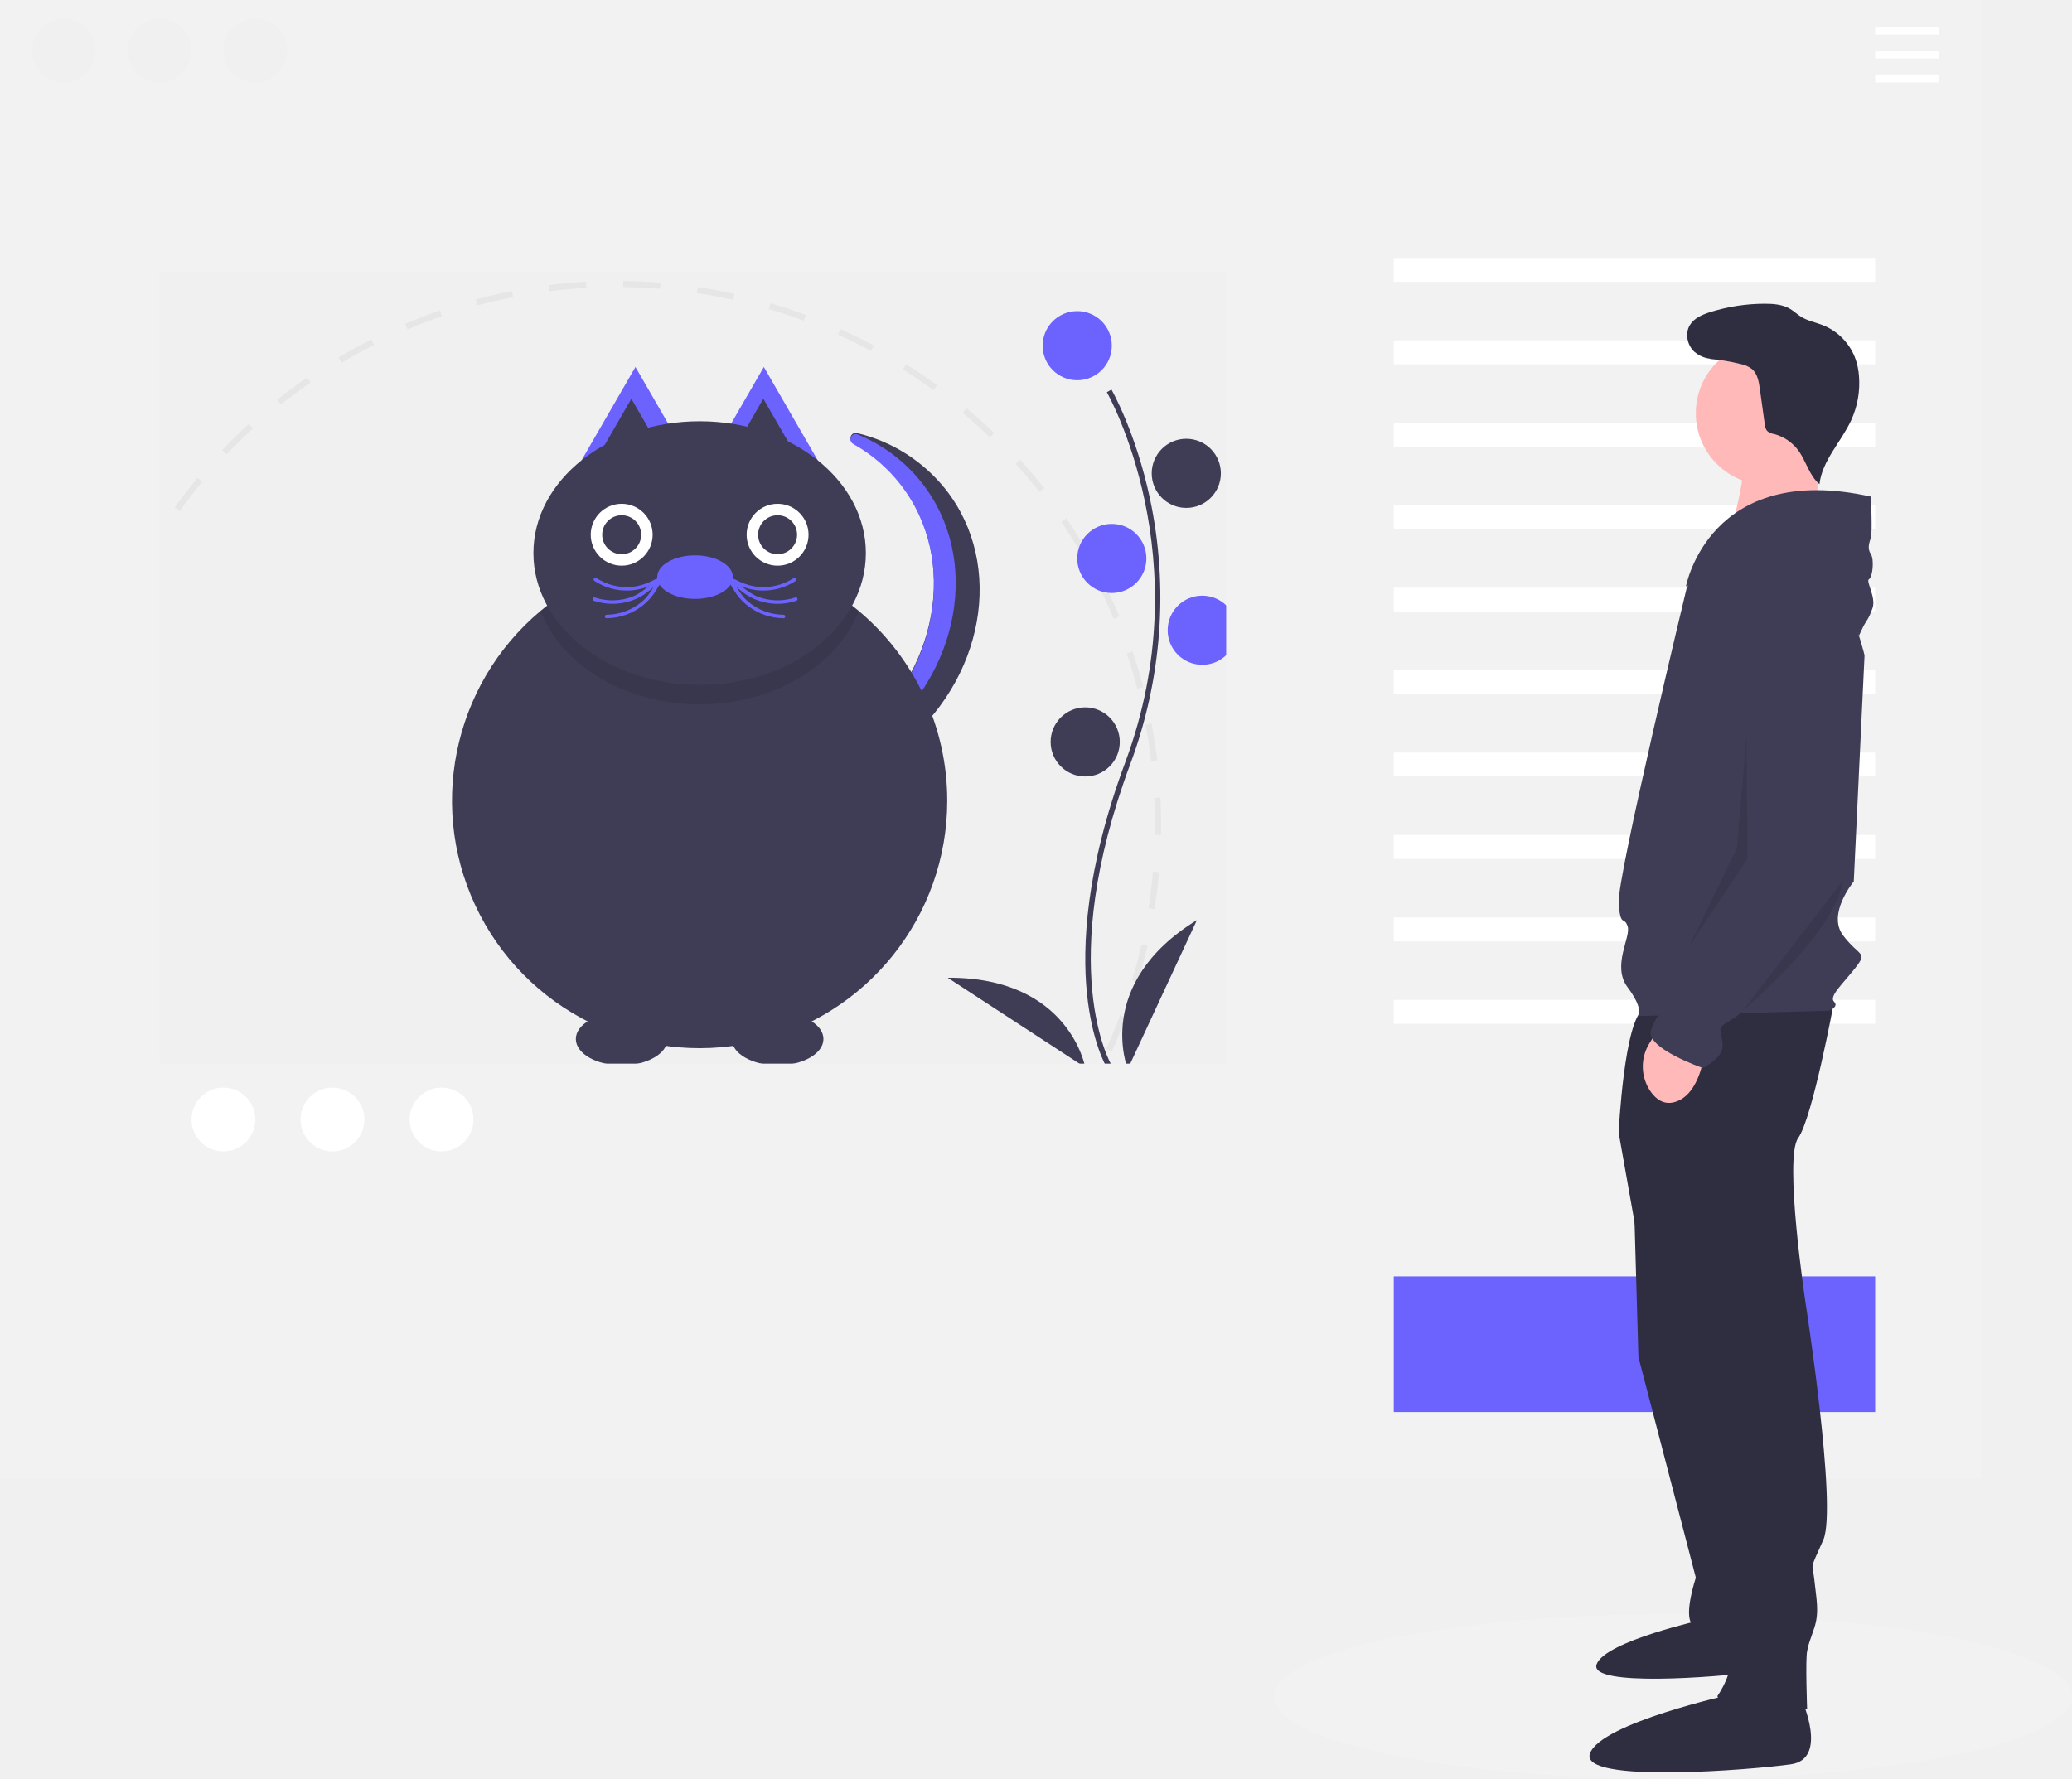
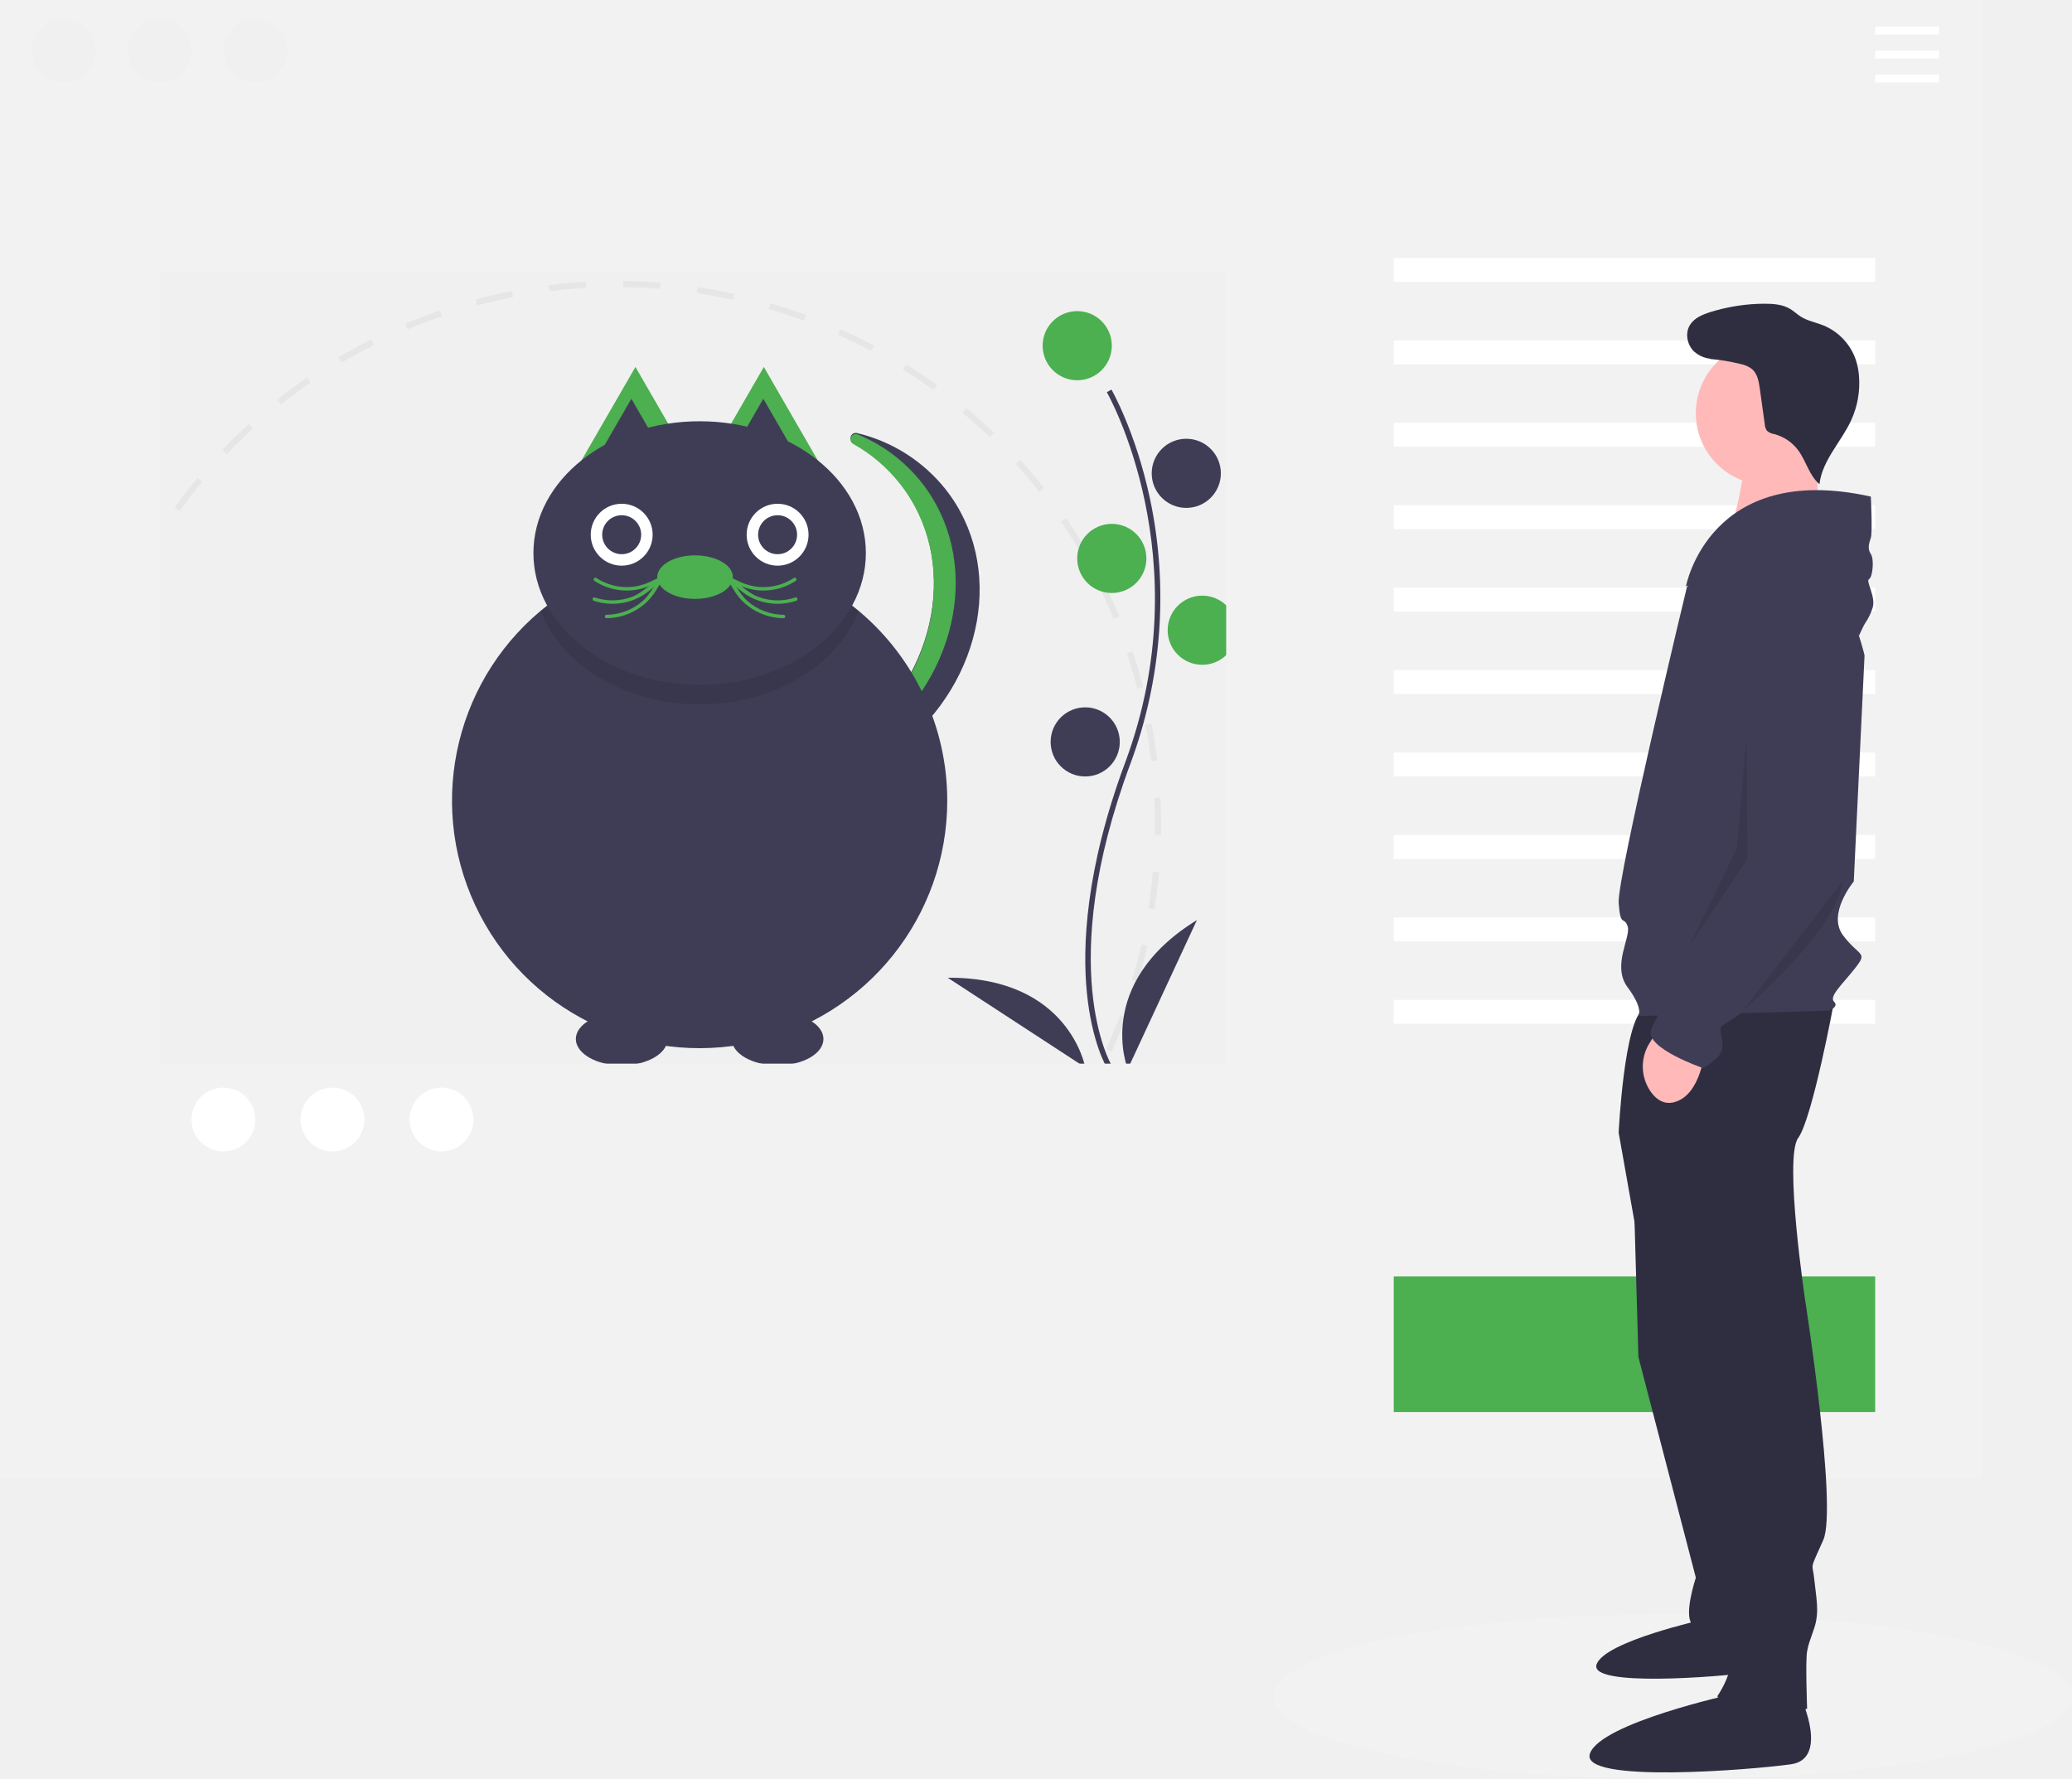
<svg xmlns="http://www.w3.org/2000/svg" data-name="Layer 1" width="779" height="669" viewBox="0 0 779 669">
  <ellipse cx="629" cy="638" rx="150" ry="31" fill="#f2f2f2" />
  <path d="M256.373,505.528c.894,2.083,1.84,4.189,2.811,6.258l-2.081.977c-.982-2.093-1.938-4.221-2.843-6.328Z" transform="translate(-210.5 -115.5)" fill="#e6e6e6" />
  <path d="M627.6,338.876c1.313,2.798,2.574,5.649,3.749,8.475l-2.123.882c-1.759-4.231-3.704-8.494-5.756-12.619l2.059-1.024Q626.585,336.714,627.6,338.876ZM618.861,322.252l-1.985,1.162c-2.33-3.981-4.823-7.924-7.408-11.72l1.9-1.294C613.983,314.239,616.504,318.226,618.861,322.252ZM636.294,360.471c1.494,4.418,2.852,8.936,4.036,13.43l-2.223.585c-1.17-4.441-2.513-8.908-3.992-13.277Zm-33.213-61.383-1.808,1.422c-2.846-3.618-5.856-7.182-8.945-10.593l1.704-1.544C597.157,291.825,600.202,295.429,603.081,299.088Zm40.352,88.489c.873,4.571,1.597,9.234,2.152,13.859l-2.282.275c-.55-4.574-1.267-9.183-2.129-13.703ZM584.264,278.309l-1.593,1.658c-3.317-3.189-6.786-6.302-10.309-9.252l1.477-1.762C577.401,271.936,580.908,275.083,584.264,278.309Zm62.515,137.122c.235,4.662.31,9.385.222,14.04l-2.3-.043c.086-4.601.013-9.272-.22-13.881ZM562.792,260.333l-1.352,1.86c-3.725-2.704-7.589-5.314-11.485-7.755l1.221-1.95C555.117,254.958,559.024,257.597,562.792,260.333Zm83.465,183.155c-.407,4.647-.98,9.333-1.703,13.931l-2.271-.358c.715-4.545,1.282-9.179,1.685-13.774ZM539.049,245.457l-1.085,2.027c-4.059-2.173-8.244-4.232-12.44-6.121l.943-2.097C530.712,241.177,534.945,243.26,539.049,245.457ZM641.902,471.198c-1.035,4.538-2.241,9.101-3.584,13.563l-2.201-.663c1.328-4.412,2.52-8.924,3.544-13.412ZM513.491,233.947l-.799,2.156c-4.318-1.6-8.746-3.072-13.162-4.375l.651-2.206C504.648,230.84,509.125,232.329,513.491,233.947ZM633.818,498.046c-1.644,4.359-3.459,8.715-5.393,12.946l-2.091-.956c1.913-4.184,3.706-8.491,5.332-12.801ZM486.597,226.014l-.5,2.244c-4.49-.998-9.079-1.854-13.637-2.545l.345-2.273C477.414,224.138,482.055,225.005,486.597,226.014ZM622.164,523.539c-2.22,4.093-4.61,8.16-7.101,12.087l-1.942-1.232c2.464-3.883,4.827-7.904,7.023-11.952Zm-163.301-301.722-.187,2.291c-4.594-.376-9.258-.597-13.865-.656l.03-2.299C449.499,221.212,454.216,221.435,458.863,221.817ZM607.153,547.196c-2.756,3.749-5.678,7.449-8.683,10.998l-1.754-1.486c2.971-3.509,5.86-7.167,8.585-10.874ZM430.803,221.454l.13,2.295c-4.603.259-9.257.682-13.831,1.258l-.287-2.281C421.442,222.144,426.148,221.716,430.803,221.454ZM589.057,568.565c-3.247,3.339-6.653,6.606-10.12,9.711l-1.533-1.714c3.428-3.069,6.794-6.299,10.006-9.6ZM402.967,224.959l.444,2.257c-4.519.889-9.062,1.948-13.505,3.145l-.598-2.22C393.802,226.931,398.397,225.86,402.967,224.959ZM568.171,587.263c-3.674,2.858-7.496,5.625-11.359,8.224L555.528,593.579c3.82-2.57,7.598-5.306,11.23-8.131ZM375.903,232.253l.749,2.174c-4.346,1.498-8.702,3.167-12.947,4.962l-.895-2.118C367.102,235.456,371.507,233.768,375.903,232.253ZM544.915,602.912c-4.025,2.325-8.189,4.545-12.374,6.598l-1.012-2.065c4.139-2.03,8.256-4.226,12.236-6.525ZM351.119,245.218c-4.116,2.075-8.208,4.316-12.162,6.66l-1.172-1.977c3.999-2.371,8.137-4.636,12.299-6.736Zm-23.842,14.133c-3.795,2.618-7.543,5.397-11.138,8.26l-1.432-1.798c3.636-2.896,7.426-5.706,11.265-8.354Zm-21.679,17.268c-3.391,3.107-6.717,6.371-9.884,9.702L294.047,284.736c3.204-3.369,6.568-6.67,9.998-9.812ZM286.519,296.684c-2.936,3.548-5.783,7.241-8.463,10.974l-1.868-1.341c2.71-3.776,5.59-7.51,8.559-11.099Zm-16.155,22.505c-2.425,3.92-4.742,7.969-6.887,12.032l-2.033-1.073c2.169-4.11,4.512-8.205,6.964-12.169Zm-12.938,24.509c-1.867,4.207-3.613,8.534-5.189,12.861l-2.16-.787c1.594-4.376,3.36-8.751,5.247-13.007Zm-9.489,26.047c-1.279,4.43-2.421,8.956-3.393,13.451l-2.247-.486c.983-4.547,2.138-9.124,3.431-13.603ZM242.075,396.848c-.663,4.565-1.177,9.205-1.527,13.792l-2.293-.174c.354-4.639.873-9.332,1.545-13.949Zm-2.103,27.659c-.034,4.611.094,9.278.379,13.875l-2.295.142c-.288-4.648-.417-9.37-.384-14.034Zm1.714,27.693c.601,4.564,1.37,9.166,2.285,13.678l-2.253.457c-.925-4.564-1.703-9.218-2.311-13.834Zm5.507,27.165c1.223,4.434,2.616,8.886,4.142,13.234l-2.17.761c-1.543-4.397-2.952-8.9-4.188-13.383Z" transform="translate(-210.5 -115.5)" fill="#e6e6e6" />
  <path d="M518.566,613.259l.868,2.129c-2.15.876-4.325,1.72-6.466,2.51l-.795-2.157C514.289,614.961,516.44,614.126,518.566,613.259Z" transform="translate(-210.5 -115.5)" fill="#e6e6e6" />
  <path d="M626.646,517.021c-.229-.375-5.641-9.41-7.517-28.172-1.721-17.213-.614-46.227,14.433-86.698,28.506-76.671-6.569-138.533-6.928-139.149l1.73-1.004c.091.156,9.142,15.929,14.488,41.044a179.061,179.061,0,0,1-7.416,99.807c-28.457,76.54-7.301,112.773-7.084,113.131Z" transform="translate(-210.5 -115.5)" fill="#3f3d56" />
-   <circle cx="405" cy="130" r="13" fill="#6c63ff" />
+   <circle cx="405" cy="130" r="13" fill="#4caf50" />
  <circle cx="446" cy="178" r="13" fill="#3f3d56" />
-   <circle cx="418" cy="210" r="13" fill="#6c63ff" />
-   <circle cx="452" cy="237" r="13" fill="#6c63ff" />
+   <circle cx="418" cy="210" r="13" fill="#4caf50" />
+   <circle cx="452" cy="237" r="13" fill="#4caf50" />
  <circle cx="408" cy="279" r="13" fill="#3f3d56" />
  <path d="M634.5,517.5s-13-32,26-56Z" transform="translate(-210.5 -115.5)" fill="#3f3d56" />
  <path d="M618.512,516.92s-5.916-34.029-51.709-33.738Z" transform="translate(-210.5 -115.5)" fill="#3f3d56" />
  <path d="M532.691,278.353a1.985,1.985,0,0,0-1.414,3.671,58.907,58.907,0,0,1,17.563,14.984c22.42,28.458,14.592,72.014-17.485,97.285a79.022,79.022,0,0,1-50.259,17.364c21.538,6.069,46.961,1.294,67.448-14.846,32.077-25.271,39.905-68.826,17.485-97.285A60.314,60.314,0,0,0,532.691,278.353Z" transform="translate(-210.5 -115.5)" fill="#3f3d56" />
-   <path d="M548.84,297.439c22.42,28.458,14.592,72.014-17.485,97.285A80.156,80.156,0,0,1,490.522,411.669a79.173,79.173,0,0,0,49.021-17.376c32.077-25.271,39.905-68.826,17.485-97.285a59.375,59.375,0,0,0-24.2-18.187l-.148-.037a1.983,1.983,0,0,0-1.401,3.672A58.907,58.907,0,0,1,548.84,297.439Z" transform="translate(-210.5 -115.5)" fill="#6c63ff" />
-   <polygon points="238.906 138 252.14 160.922 265.374 183.844 238.906 183.844 212.438 183.844 225.672 160.922 238.906 138" fill="#6c63ff" />
-   <polygon points="287.176 138 300.411 160.922 313.645 183.844 287.176 183.844 260.708 183.844 273.942 160.922 287.176 138" fill="#6c63ff" />
+   <path d="M548.84,297.439c22.42,28.458,14.592,72.014-17.485,97.285A80.156,80.156,0,0,1,490.522,411.669a79.173,79.173,0,0,0,49.021-17.376c32.077-25.271,39.905-68.826,17.485-97.285a59.375,59.375,0,0,0-24.2-18.187l-.148-.037a1.983,1.983,0,0,0-1.401,3.672A58.907,58.907,0,0,1,548.84,297.439Z" transform="translate(-210.5 -115.5)" fill="#4caf50" />
+   <polygon points="238.906 138 252.14 160.922 265.374 183.844 238.906 183.844 212.438 183.844 225.672 160.922 238.906 138" fill="#4caf50" />
+   <polygon points="287.176 138 300.411 160.922 313.645 183.844 287.176 183.844 260.708 183.844 273.942 160.922 287.176 138" fill="#4caf50" />
  <polygon points="237.376 149.956 245.541 164.099 253.706 178.241 237.376 178.241 221.045 178.241 229.21 164.099 237.376 149.956" fill="#3f3d56" />
  <polygon points="286.983 149.956 295.148 164.099 303.313 178.241 286.983 178.241 270.653 178.241 278.818 164.099 286.983 149.956" fill="#3f3d56" />
  <path d="M566.634,416.572A93.096,93.096,0,1,1,533.345,345.231,93.095,93.095,0,0,1,566.634,416.572Z" transform="translate(-210.5 -115.5)" fill="#3f3d56" />
  <path d="M533.345,345.231c-7.788,20.338-31.617,35.138-59.803,35.138s-52.015-14.8-59.803-35.138a93.086,93.086,0,0,1,119.607,0Z" transform="translate(-210.5 -115.5)" opacity="0.1" />
  <ellipse cx="263.041" cy="207.979" rx="62.493" ry="49.563" fill="#3f3d56" />
  <circle cx="233.734" cy="201.083" r="11.637" fill="#fff" />
  <circle cx="292.348" cy="201.083" r="11.637" fill="#fff" />
  <circle cx="233.734" cy="201.083" r="7.327" fill="#3f3d56" />
  <circle cx="292.348" cy="201.083" r="7.327" fill="#3f3d56" />
-   <circle cx="249.972" cy="217.457" r="2.155" fill="#6c63ff" />
-   <path d="M459.644,332.41c-4.227,1.919-7.026,5.826-11.468,7.506a21.02,21.02,0,0,1-14.085.262c-.792-.262-1.131.986-.344,1.247a22.211,22.211,0,0,0,14.143-.035,21.396,21.396,0,0,0,6.029-3.203c2.117-1.607,3.921-3.545,6.377-4.66.757-.343.1-1.458-.653-1.116Z" transform="translate(-210.5 -115.5)" fill="#6c63ff" />
-   <path d="M461.328,331.861a24.591,24.591,0,0,0-6.193,2.341,21.236,21.236,0,0,1-7.141,2.009,20.982,20.982,0,0,1-13.355-3.38c-.699-.456-1.347.663-.653,1.116a22.17,22.17,0,0,0,13.341,3.605,21.205,21.205,0,0,0,6.677-1.447c2.57-1.025,4.904-2.521,7.668-2.997.818-.141.471-1.387-.344-1.247Z" transform="translate(-210.5 -115.5)" fill="#6c63ff" />
-   <path d="M460.173,331.023c-3.291,3.106-4.659,7.592-8.149,10.598a20.961,20.961,0,0,1-13.495,5.071.647.647,0,0,0,0,1.293A22.2,22.2,0,0,0,451.804,343.456a21.345,21.345,0,0,0,4.497-4.639c1.627-2.303,2.705-4.916,4.787-6.881.606-.572-.309-1.485-.914-.914Z" transform="translate(-210.5 -115.5)" fill="#6c63ff" />
-   <circle cx="272.663" cy="217.457" r="2.155" fill="#6c63ff" />
-   <path d="M483.338,333.527c2.429,1.103,4.225,3.009,6.312,4.609a21.476,21.476,0,0,0,6.094,3.254,22.163,22.163,0,0,0,14.143.035c.786-.26.449-1.509-.344-1.247a21.014,21.014,0,0,1-14.085-.262c-4.442-1.682-7.239-5.586-11.468-7.506-.752-.341-1.41.773-.653,1.116Z" transform="translate(-210.5 -115.5)" fill="#6c63ff" />
-   <path d="M481.963,333.108c2.656.457,4.901,1.858,7.357,2.873a21.401,21.401,0,0,0,6.988,1.572,22.169,22.169,0,0,0,13.341-3.605c.694-.453.047-1.573-.653-1.116a20.91,20.91,0,0,1-13.355,3.38,21.54,21.54,0,0,1-7.141-2.009,24.727,24.727,0,0,0-6.193-2.341c-.814-.14-1.163,1.106-.344,1.247Z" transform="translate(-210.5 -115.5)" fill="#6c63ff" />
-   <path d="M482.547,331.937c2.079,1.963,3.158,4.581,4.787,6.881a21.417,21.417,0,0,0,4.497,4.639,22.201,22.201,0,0,0,13.276,4.528.647.647,0,0,0,0-1.293,20.898,20.898,0,0,1-13.495-5.071c-3.476-3.018-4.859-7.493-8.149-10.598-.605-.571-1.521.342-.914.914Z" transform="translate(-210.5 -115.5)" fill="#6c63ff" />
+   <circle cx="249.972" cy="217.457" r="2.155" fill="#4caf50" />
+   <path d="M459.644,332.41c-4.227,1.919-7.026,5.826-11.468,7.506a21.02,21.02,0,0,1-14.085.262c-.792-.262-1.131.986-.344,1.247a22.211,22.211,0,0,0,14.143-.035,21.396,21.396,0,0,0,6.029-3.203c2.117-1.607,3.921-3.545,6.377-4.66.757-.343.1-1.458-.653-1.116Z" transform="translate(-210.5 -115.5)" fill="#4caf50" />
+   <path d="M461.328,331.861a24.591,24.591,0,0,0-6.193,2.341,21.236,21.236,0,0,1-7.141,2.009,20.982,20.982,0,0,1-13.355-3.38c-.699-.456-1.347.663-.653,1.116a22.17,22.17,0,0,0,13.341,3.605,21.205,21.205,0,0,0,6.677-1.447c2.57-1.025,4.904-2.521,7.668-2.997.818-.141.471-1.387-.344-1.247Z" transform="translate(-210.5 -115.5)" fill="#4caf50" />
+   <path d="M460.173,331.023c-3.291,3.106-4.659,7.592-8.149,10.598a20.961,20.961,0,0,1-13.495,5.071.647.647,0,0,0,0,1.293A22.2,22.2,0,0,0,451.804,343.456a21.345,21.345,0,0,0,4.497-4.639c1.627-2.303,2.705-4.916,4.787-6.881.606-.572-.309-1.485-.914-.914Z" transform="translate(-210.5 -115.5)" fill="#4caf50" />
+   <circle cx="272.663" cy="217.457" r="2.155" fill="#4caf50" />
+   <path d="M483.338,333.527c2.429,1.103,4.225,3.009,6.312,4.609a21.476,21.476,0,0,0,6.094,3.254,22.163,22.163,0,0,0,14.143.035c.786-.26.449-1.509-.344-1.247a21.014,21.014,0,0,1-14.085-.262c-4.442-1.682-7.239-5.586-11.468-7.506-.752-.341-1.41.773-.653,1.116Z" transform="translate(-210.5 -115.5)" fill="#4caf50" />
+   <path d="M481.963,333.108c2.656.457,4.901,1.858,7.357,2.873a21.401,21.401,0,0,0,6.988,1.572,22.169,22.169,0,0,0,13.341-3.605c.694-.453.047-1.573-.653-1.116a20.91,20.91,0,0,1-13.355,3.38,21.54,21.54,0,0,1-7.141-2.009,24.727,24.727,0,0,0-6.193-2.341c-.814-.14-1.163,1.106-.344,1.247Z" transform="translate(-210.5 -115.5)" fill="#4caf50" />
+   <path d="M482.547,331.937c2.079,1.963,3.158,4.581,4.787,6.881a21.417,21.417,0,0,0,4.497,4.639,22.201,22.201,0,0,0,13.276,4.528.647.647,0,0,0,0-1.293,20.898,20.898,0,0,1-13.495-5.071c-3.476-3.018-4.859-7.493-8.149-10.598-.605-.571-1.521.342-.914.914Z" transform="translate(-210.5 -115.5)" fill="#4caf50" />
  <ellipse cx="233.734" cy="390.717" rx="17.239" ry="9.913" fill="#3f3d56" />
  <ellipse cx="292.348" cy="390.717" rx="17.239" ry="9.913" fill="#3f3d56" />
-   <ellipse cx="261.317" cy="217.03" rx="14.222" ry="8.189" fill="#6c63ff" />
+   <ellipse cx="261.317" cy="217.03" rx="14.222" ry="8.189" fill="#4caf50" />
  <path d="M210.5,115.5v556h745v-556Zm96,7a12,12,0,1,1-12,12A12,12,0,0,1,306.5,122.5Zm-72,24a12,12,0,1,1,12-12A12,12,0,0,1,234.5,146.5Zm24-12a12,12,0,1,1,12,12A12,12,0,0,1,258.5,134.5Zm413,381h-401v-298h401Z" transform="translate(-210.5 -115.5)" fill="#f2f2f2" />
  <rect x="705" y="10" width="24" height="3" fill="#fff" />
  <rect x="705" y="19" width="24" height="3" fill="#fff" />
  <rect x="705" y="28" width="24" height="3" fill="#fff" />
  <rect x="524" y="97" width="181" height="9" fill="#fff" />
  <rect x="524" y="128" width="181" height="9" fill="#fff" />
  <rect x="524" y="159" width="181" height="9" fill="#fff" />
  <rect x="524" y="190" width="181" height="9" fill="#fff" />
  <rect x="524" y="221" width="181" height="9" fill="#fff" />
  <rect x="524" y="252" width="181" height="9" fill="#fff" />
  <rect x="524" y="283" width="181" height="9" fill="#fff" />
  <rect x="524" y="314" width="181" height="9" fill="#fff" />
  <rect x="524" y="345" width="181" height="9" fill="#fff" />
  <rect x="524" y="376" width="181" height="9" fill="#fff" />
  <circle cx="84" cy="421" r="12" fill="#fff" />
  <circle cx="125" cy="421" r="12" fill="#fff" />
  <circle cx="166" cy="421" r="12" fill="#fff" />
-   <rect x="524" y="480" width="181" height="51" fill="#6c63ff" />
+   <rect x="524" y="480" width="181" height="51" fill="#4caf50" />
  <path d="M824.459,554.946l2.024,70.851,21.593,82.997s-4.723,14.17-1.35,17.544,18.894,9.447,18.894,9.447L852.8,558.995Z" transform="translate(-210.5 -115.5)" fill="#2f2e41" />
  <path d="M871.339,725.993s7.7,16.941-3.08,18.481-60.576,5.647-57.496-3.08,40.555-16.941,40.555-16.941Z" transform="translate(-210.5 -115.5)" fill="#2f2e41" />
  <path d="M900.034,492.192s-8.097,43.86-13.495,51.283,2.699,61.404,2.699,61.404,12.146,77.599,6.748,89.745-4.049,8.097-3.374,14.845,2.024,12.146,0,18.219-2.024,5.398-2.699,8.772,0,21.593,0,21.593-29.015,10.122-33.739-4.723c0,0,6.748-9.447,4.723-16.869a89.865,89.865,0,0,1-3.374-22.942V699.348l-31.04-116.061-7.423-41.836s2.024-42.511,9.447-46.559S900.034,492.192,900.034,492.192Z" transform="translate(-210.5 -115.5)" fill="#2f2e41" />
  <path d="M887.888,754.679s10.122,22.268-4.049,24.292-79.623,7.423-75.575-4.049S861.572,752.655,861.572,752.655Z" transform="translate(-210.5 -115.5)" fill="#2f2e41" />
  <circle cx="664.56" cy="155.395" r="26.991" fill="#ffb9b9" />
  <path d="M894.027,282.822l-.502,34.469-33.091.112s8.398-26.983,4.637-32.626S894.027,282.822,894.027,282.822Z" transform="translate(-210.5 -115.5)" fill="#ffb9b9" />
  <path d="M844.703,336.32s23.617-30.365,41.836-17.544,24.967,43.185,24.967,43.185l-4.049,85.021s-10.122,12.146-4.049,20.243,9.447,6.073,4.723,12.146-10.122,10.796-8.097,12.821-2.024,3.374-2.024,3.374l-71.526,2.024s2.024-2.699-4.049-10.796,1.35-18.894,0-22.942-2.699.675-3.374-8.772S844.703,336.32,844.703,336.32Z" transform="translate(-210.5 -115.5)" fill="#3f3d56" />
  <path d="M851.45,510.411s-1.35,16.869-11.471,19.568c-3.796,1.012-6.642-.917-8.718-3.724a16.571,16.571,0,0,1-.53-18.592l2.5-4Z" transform="translate(-210.5 -115.5)" fill="#ffb9b9" />
  <path d="M913.867,302.244s.675,13.495,0,15.52-1.35,4.049,0,6.073.675,8.772-.675,9.447,2.699,6.748,1.35,10.796-2.699,5.398-3.374,6.748-1.762,3.767-1.762,3.767-19.831-42.23-36.026-32.108-29.015,13.495-29.015,13.495S853.137,288.748,913.867,302.244Z" transform="translate(-210.5 -115.5)" fill="#3f3d56" />
  <path d="M884.514,333.621s21.593,2.024,20.243,30.365,2.024,72.876,2.024,72.876-37.113,56.681-43.185,60.73-6.748,3.374-6.073,6.748,1.35,6.073-1.35,8.772a23.3,23.3,0,0,1-5.398,4.049s-21.593-7.423-19.568-14.17,11.471-17.544,11.471-17.544,16.195-26.316,16.869-30.365.675-3.374,2.699-5.398,7.423-10.122,7.423-14.17V422.691l-5.657-68.514a19.862,19.862,0,0,1,5.268-15.382C872.491,335.435,877.345,332.76,884.514,333.621Z" transform="translate(-210.5 -115.5)" fill="#3f3d56" />
  <path d="M857.654,250.08a10.998,10.998,0,0,1-10.191-2.333c-2.638-2.506-3.524-6.849-1.647-9.966,1.621-2.692,4.773-4.008,7.772-4.944a68.809,68.809,0,0,1,20.436-3.117c3.304-.001,6.754.281,9.581,1.99,1.399.846,2.584,2.008,3.967,2.879,2.543,1.603,5.597,2.135,8.389,3.248a21.52,21.52,0,0,1,12.264,12.988,25.931,25.931,0,0,1,1.192,6.1,33.425,33.425,0,0,1-2.916,16.568c-3.765,8.21-10.931,15.113-11.944,24.088-3.858-3.238-4.988-8.67-7.976-12.725a16.498,16.498,0,0,0-9.007-6.113,5.244,5.244,0,0,1-2.727-1.219,4.519,4.519,0,0,1-.854-2.458l-1.852-13.334c-.377-2.714-.886-5.679-2.968-7.46A10.555,10.555,0,0,0,864.75,252.353a71.317,71.317,0,0,0-11.542-1.882" transform="translate(-210.5 -115.5)" fill="#2f2e41" />
  <path d="M903.5,446.5l-37.879,49.157S900.5,466.5,903.5,446.5Z" transform="translate(-210.5 -115.5)" opacity="0.1" />
  <polygon points="656.641 276.575 657 323 635 356 653 319 656.641 276.575" opacity="0.1" />
</svg>
